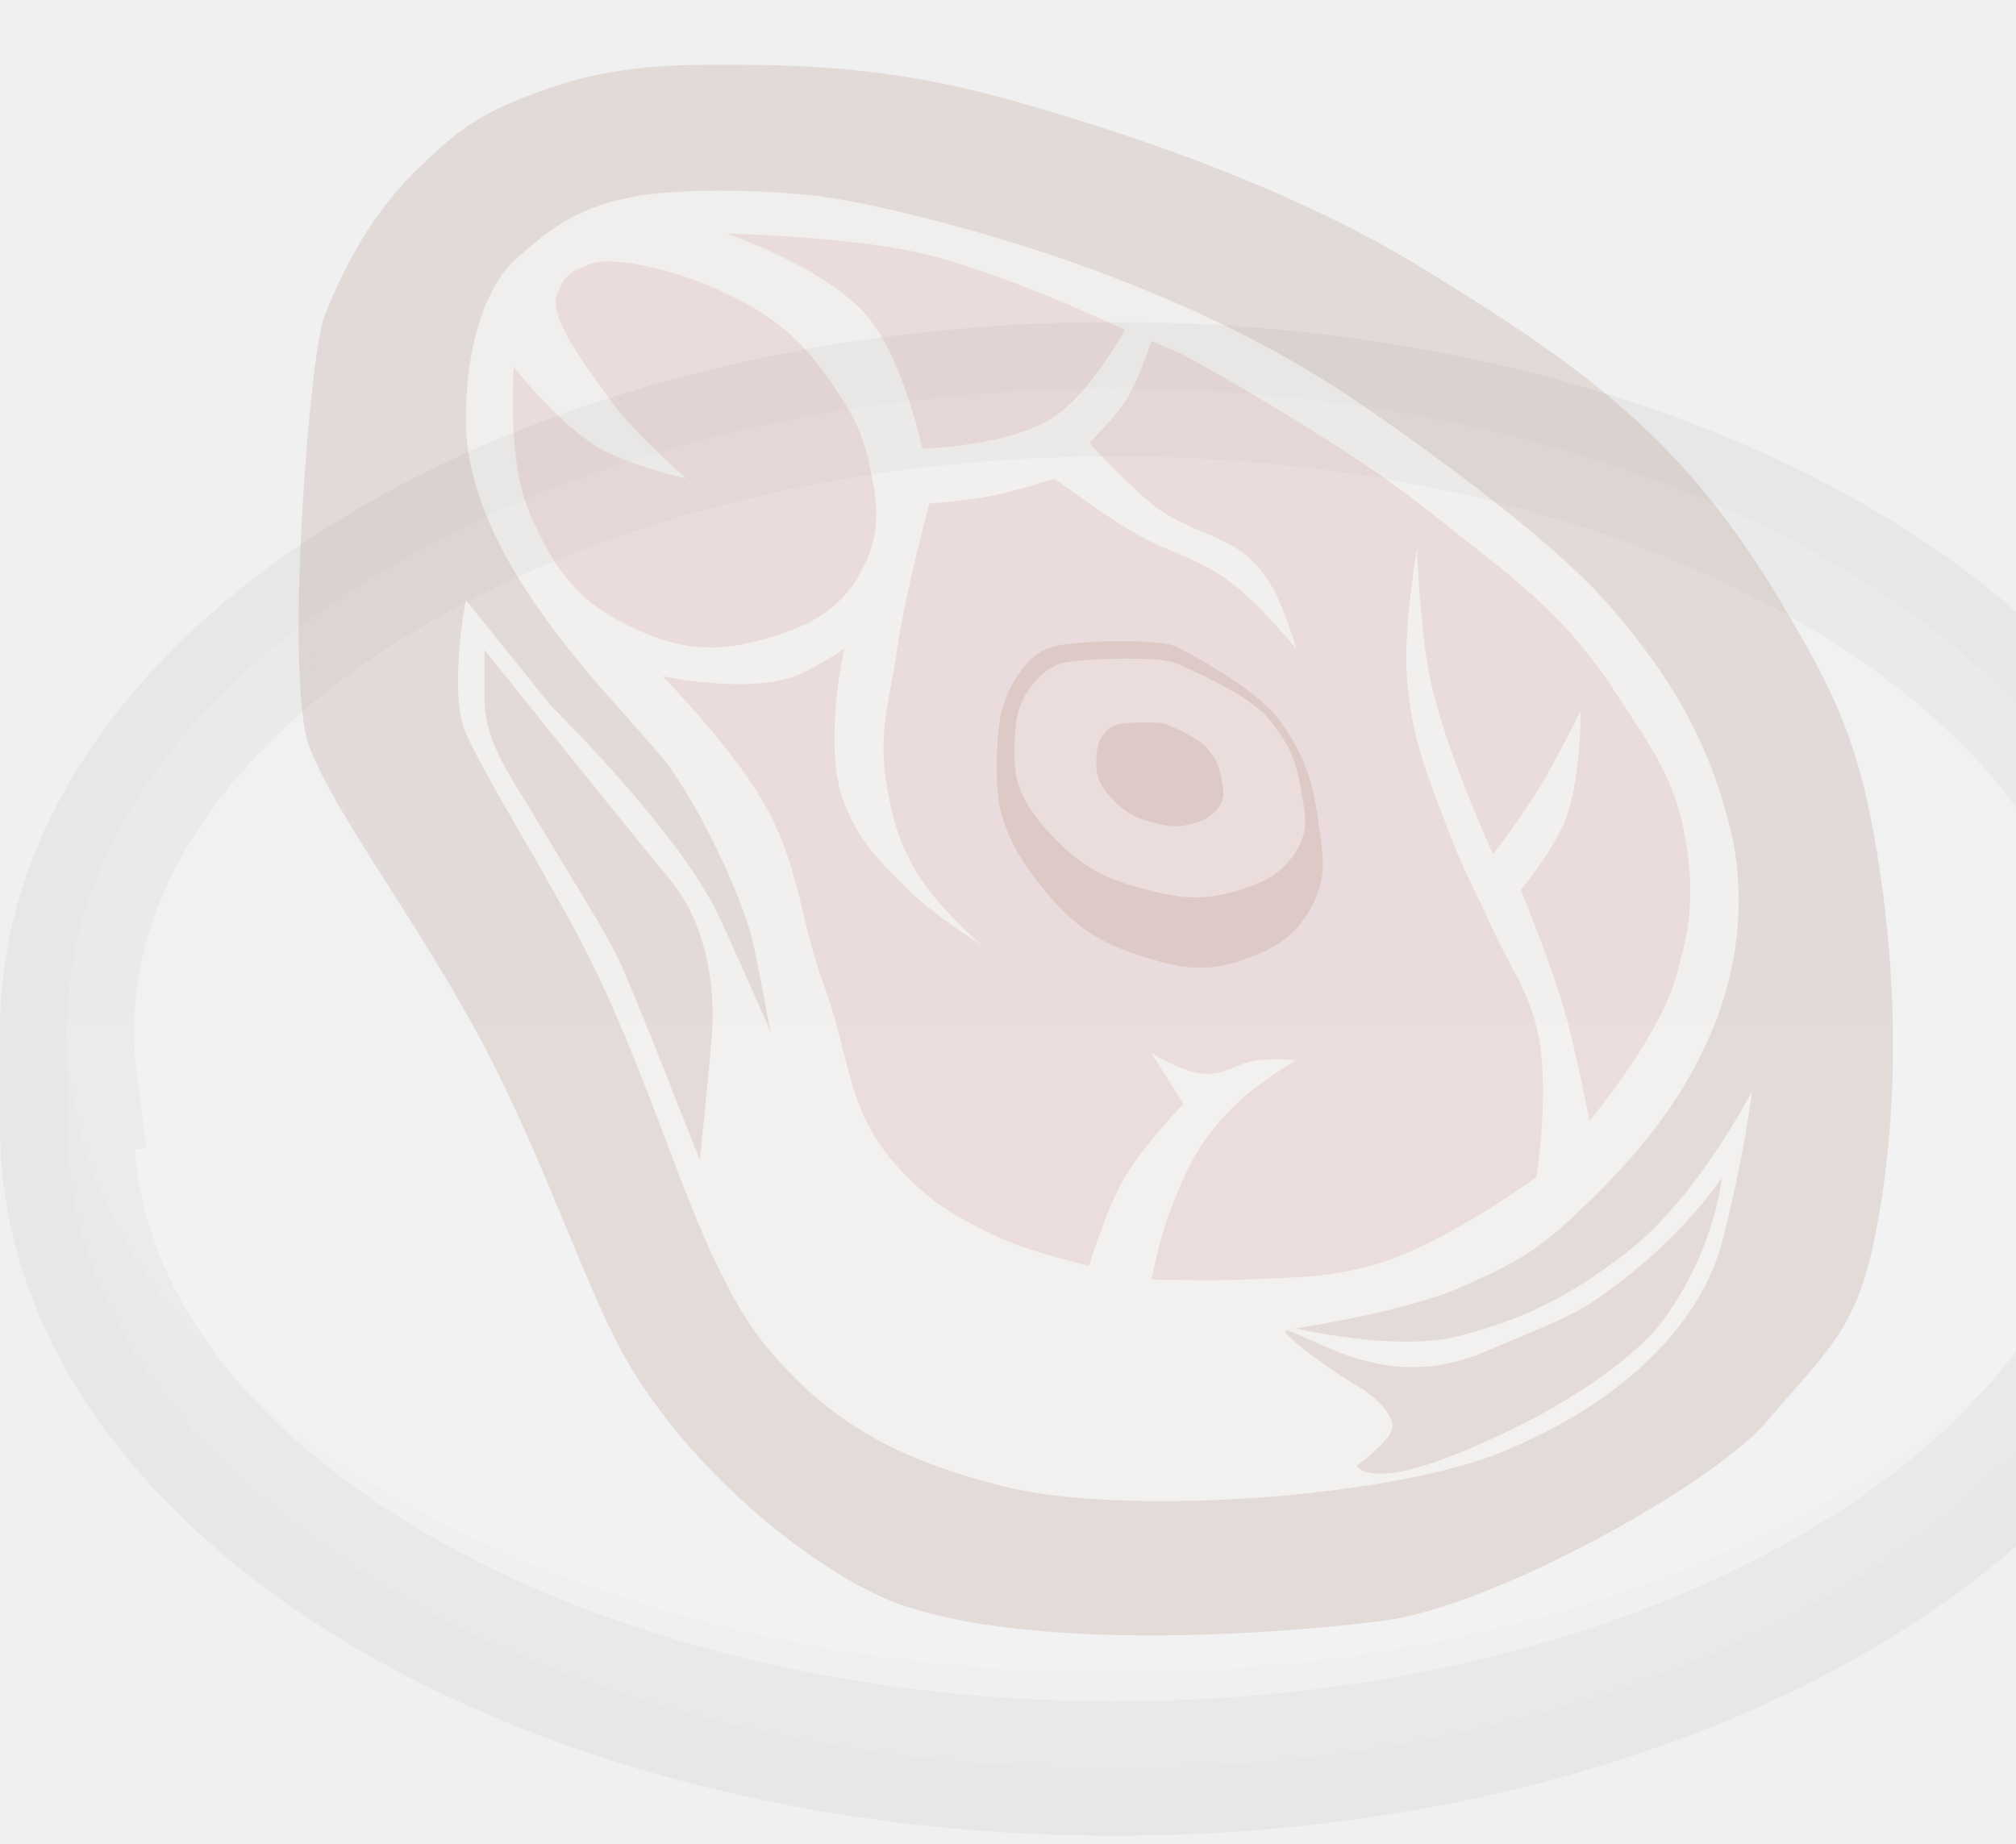
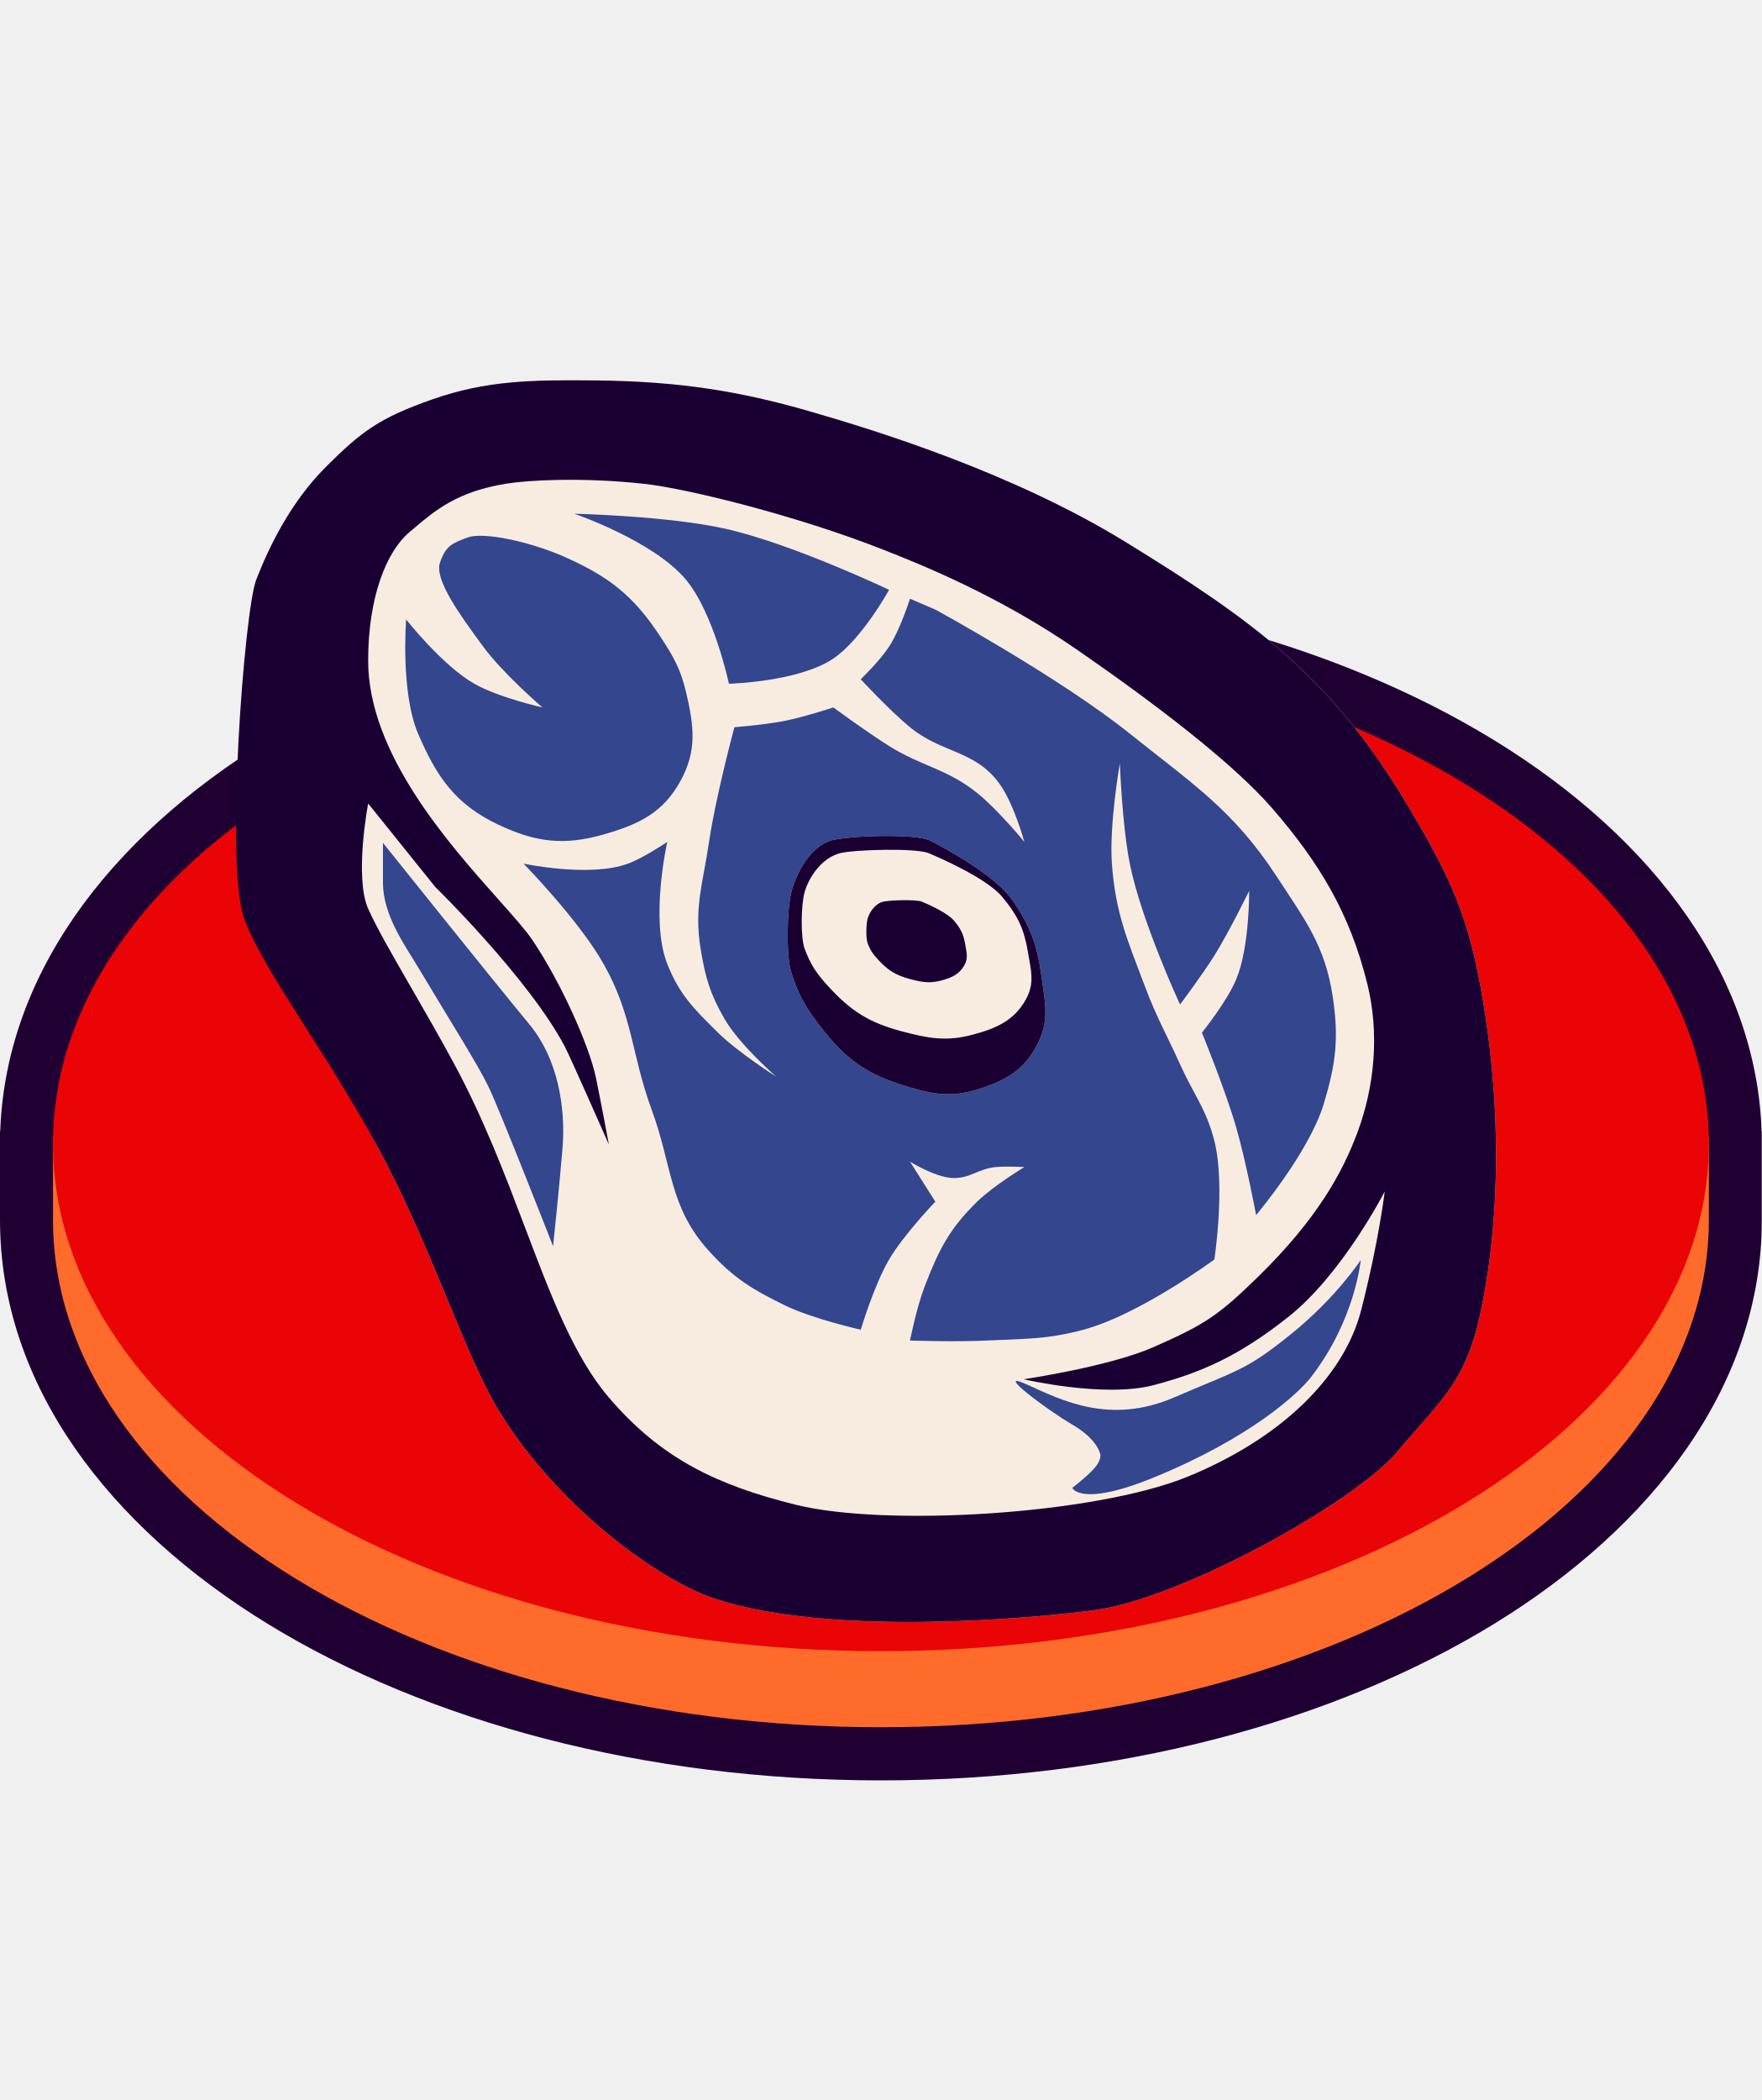
- <svg xmlns="http://www.w3.org/2000/svg" width="187" height="171" viewBox="0 0 187 171" fill="none">
-   <mask id="mask0" mask-type="alpha" maskUnits="userSpaceOnUse" x="0" y="29" width="207" height="142">
-     <path d="M206.792 29.872H0V171H206.792V29.872Z" fill="white" />
-     <path fill-rule="evenodd" clip-rule="evenodd" d="M200.276 100.348C200.471 98.805 200.572 97.244 200.572 95.67C200.572 62.776 157.068 36.109 103.395 36.109C49.723 36.109 6.219 62.776 6.219 95.67C6.219 97.244 6.32 98.805 6.514 100.348H6.219V104.507C6.219 137.402 49.723 164.068 103.395 164.068C157.068 164.068 200.572 137.402 200.572 104.507V100.348H200.276Z" fill="black" />
+ <svg xmlns="http://www.w3.org/2000/svg" width="193" height="230" viewBox="0 0 597 500" fill="none">
+   <mask id="mask0" mask-type="alpha" maskUnits="userSpaceOnUse" x="0" y="92" width="597" height="408">
+     <path d="M597 92.014H0V499.445H597V92.014Z" fill="white" />
+     <path fill-rule="evenodd" clip-rule="evenodd" d="M578.194 295.476C578.755 291.019 579.047 286.515 579.047 281.97C579.047 187.005 453.453 110.019 298.502 110.019C143.551 110.019 17.957 187.005 17.957 281.97C17.957 286.515 18.249 291.019 18.81 295.476H17.957V307.481C17.957 402.448 143.551 479.432 298.502 479.432C453.453 479.432 579.047 402.448 579.047 307.481V295.476H578.194Z" fill="black" />
  </mask>
  <g mask="url(#mask0)">
-     <path d="M200.277 100.35L194.104 99.563L193.218 106.587H200.277V100.35ZM6.515 100.35V106.587H13.574L12.687 99.563L6.515 100.35ZM6.219 100.35V94.112H0V100.35H6.219ZM200.572 100.35H206.792V94.112H200.572V100.35ZM194.353 95.671C194.353 96.981 194.268 98.279 194.104 99.563L206.45 101.136C206.675 99.334 206.792 97.511 206.792 95.671H194.353ZM103.396 42.348C129.276 42.348 152.412 48.791 168.869 58.878C185.428 69.031 194.353 82.219 194.353 95.671H206.792C206.792 76.228 193.957 59.637 175.353 48.233C156.641 36.763 131.181 29.872 103.396 29.872V42.348ZM12.439 95.671C12.439 82.219 21.363 69.031 37.922 58.878C54.38 48.791 77.516 42.348 103.396 42.348V29.872C75.611 29.872 50.151 36.763 31.439 48.233C12.835 59.637 0 76.228 0 95.671H12.439ZM12.687 99.563C12.524 98.279 12.439 96.981 12.439 95.671H0C0 97.511 0.117 99.334 0.342 101.136L12.687 99.563ZM6.219 106.587H6.515V94.112H6.219V106.587ZM12.439 104.508V100.35H0V104.508H12.439ZM103.396 157.831C77.516 157.831 54.38 151.39 37.922 141.302C21.363 131.149 12.439 117.96 12.439 104.508H0C0 123.951 12.835 140.543 31.439 151.947C50.151 163.417 75.611 170.307 103.396 170.307V157.831ZM194.353 104.508C194.353 117.96 185.428 131.149 168.869 141.302C152.412 151.39 129.276 157.831 103.396 157.831V170.307C131.181 170.307 156.641 163.417 175.353 151.947C193.957 140.543 206.792 123.951 206.792 104.508H194.353ZM194.353 100.35V104.508H206.792V100.35H194.353ZM200.277 106.587H200.572V94.112H200.277V106.587Z" fill="#979797" fill-opacity="0.1" />
-     <path d="M200.572 104.509C200.572 137.404 157.068 164.07 103.395 164.07C49.723 164.07 6.219 137.404 6.219 104.509V94.893H200.572V104.509Z" fill="#F5F3F3" fill-opacity="0.1" />
-     <path d="M200.572 95.585C200.572 128.479 157.068 155.146 103.395 155.146C49.723 155.146 6.219 128.479 6.219 95.585C6.219 62.689 49.723 36.023 103.395 36.023C157.068 36.023 200.572 62.689 200.572 95.585Z" fill="#FFFDFA" fill-opacity="0.1" />
+     <path d="M578.192 295.48L560.372 293.208L557.814 313.488H578.192V295.48ZM18.808 295.48V313.488H39.187L36.628 293.208L18.808 295.48ZM17.955 295.48V277.472H0V295.48H17.955ZM579.045 295.48H597V277.472H579.045V295.48ZM561.09 281.974C561.09 285.755 560.843 289.501 560.372 293.208L596.013 297.751C596.664 292.547 597 287.284 597 281.974H561.09ZM298.5 128.03C373.215 128.03 440.007 146.63 487.52 175.751C535.325 205.064 561.09 243.137 561.09 281.974H597C597 225.843 559.946 177.944 506.238 145.021C452.216 111.908 378.713 92.014 298.5 92.014V128.03ZM35.91 281.974C35.91 243.137 61.675 205.064 109.48 175.751C156.993 146.63 223.785 128.03 298.5 128.03V92.014C218.287 92.014 144.784 111.908 90.762 145.021C37.054 177.944 0 225.843 0 281.974H35.91ZM36.628 293.208C36.157 289.501 35.91 285.755 35.91 281.974H0C0 287.284 0.337 292.547 0.987 297.751L36.628 293.208ZM17.955 313.488H18.808V277.472H17.955V313.488ZM35.91 307.484V295.48H0V307.484H35.91ZM298.5 461.428C223.785 461.428 156.993 442.83 109.48 413.706C61.675 384.396 35.91 346.321 35.91 307.484H0C0 363.615 37.054 411.516 90.762 444.439C144.784 477.551 218.287 497.444 298.5 497.444V461.428ZM561.09 307.484C561.09 346.321 535.325 384.396 487.52 413.706C440.007 442.83 373.215 461.428 298.5 461.428V497.444C378.713 497.444 452.216 477.551 506.238 444.439C559.946 411.516 597 363.615 597 307.484H561.09ZM561.09 295.48V307.484H597V295.48H561.09ZM578.192 313.488H579.045V277.472H578.192V313.488Z" fill="#200033" />
+     <path d="M579.047 307.488C579.047 402.455 453.453 479.439 298.502 479.439C143.551 479.439 17.957 402.455 17.957 307.488V279.726H579.047V307.488Z" fill="#FF6B2A" />
+     <path d="M579.047 281.723C579.047 376.688 453.453 453.674 298.502 453.674C143.551 453.674 17.957 376.688 17.957 281.723C17.957 186.756 143.551 109.771 298.502 109.771C453.453 109.771 579.047 186.756 579.047 281.723Z" fill="#EB0405" />
  </g>
-   <path d="M28.676 69.239L30.077 29.394C30.077 29.394 33.974 20.421 38.308 16.113C42.394 12.051 44.484 10.429 50.8 8.225C57.116 6.021 62.384 5.946 69.889 6.021C79.775 6.12 86.875 7.297 94.931 9.617C102.987 11.937 118.949 16.889 132.115 24.986C147.271 34.307 156.277 40.818 165.33 56.073C169.704 63.442 172.005 67.969 173.619 76.372C176.305 90.35 176.188 104.675 173.619 116.101C171.924 123.641 168.935 125.906 163.929 131.818C158.923 137.73 138.712 148.927 128.555 150.319C121.9 151.231 97.441 153.567 83.723 148.927C77.127 146.697 65.341 138.065 58.564 126.946C54.711 120.624 51.042 108.936 45.313 97.831C39.392 86.353 28.676 69.239 28.676 69.239Z" fill="#F8ECE1" fill-opacity="0.1" />
-   <path d="M62.169 81.632C57.382 75.832 44.948 60.289 44.948 60.289V64.987C44.948 68.756 47.543 72.337 48.976 74.73C53.354 82.038 56.098 86.33 57.382 88.998C58.666 91.665 64.912 107.615 64.912 107.615C64.912 107.615 65.613 101.119 66.021 96.131C66.43 91.144 65.38 85.523 62.169 81.632Z" fill="#691806" fill-opacity="0.1" />
-   <path d="M159.713 109.239C159.713 109.239 156.898 113.588 151.599 117.881C146.228 122.231 145.353 122.115 137.823 125.363C130.292 128.61 124.63 125.711 120.544 123.855C116.458 121.999 122.869 126.814 125.856 128.552C128.823 130.28 129.125 131.974 129.125 131.974C129.125 131.974 129.417 132.67 128.308 133.83C127.199 134.99 125.856 135.976 125.856 135.976C125.856 135.976 126.79 138.296 135.429 134.758C146.815 130.096 152.393 124.899 153.875 122.985C159.086 116.257 159.713 109.239 159.713 109.239Z" fill="#691806" fill-opacity="0.1" />
-   <path fill-rule="evenodd" clip-rule="evenodd" d="M30.077 29.394C28.676 32.973 26.386 63.015 28.676 69.239C29.878 72.501 32.764 77.045 36.091 82.285C39.112 87.041 42.496 92.37 45.313 97.831C48.111 103.257 50.419 108.821 52.496 113.831C54.671 119.076 56.593 123.713 58.564 126.946C65.341 138.065 77.127 146.697 83.723 148.927C97.441 153.567 121.9 151.231 128.555 150.319C138.712 148.927 158.923 137.73 163.929 131.818C164.768 130.827 165.55 129.94 166.278 129.112C169.9 124.999 172.208 122.378 173.619 116.101C176.188 104.675 176.305 90.35 173.619 76.372C172.005 67.969 169.704 63.442 165.33 56.073C156.277 40.818 147.271 34.307 132.115 24.986C118.949 16.889 102.987 11.937 94.931 9.617C86.876 7.297 79.775 6.12 69.889 6.021C62.384 5.946 57.116 6.021 50.8 8.225C44.484 10.429 42.394 12.051 38.308 16.113C33.974 20.421 31.478 25.816 30.077 29.394ZM48.056 23.826C45.371 26.091 43.211 31.412 43.211 38.906C43.211 49.776 52.623 60.336 58.508 66.939C60.252 68.897 61.688 70.507 62.475 71.674C65.919 76.778 69.188 84.202 69.947 87.856C70.554 90.779 71.465 95.685 71.465 95.685C71.465 95.685 66.935 85.42 66.328 84.26C62.139 76.256 51.092 65.469 51.092 65.469L43.211 55.667C43.211 55.667 41.563 64.291 43.211 68.021C44.164 70.174 46.097 73.527 48.305 77.354C49.919 80.154 51.68 83.208 53.31 86.232C56.802 92.707 59.32 99.352 61.648 105.49C64.673 113.47 67.374 120.594 71.465 125.38C77.626 132.587 84.181 135.672 93.413 137.966C103.921 140.575 128.496 139.126 139.412 134.66C150.184 130.253 157.713 123.101 159.77 115.097C161.828 107.094 162.528 101.195 162.528 101.195C162.528 101.195 157.566 110.895 151.204 115.927C145.483 120.45 141.128 122.418 135.384 123.93C129.622 125.447 120.149 123.234 120.149 123.234C120.149 123.234 130.177 121.758 135.384 119.464C141.379 116.824 142.967 115.795 147.643 111.229C154.574 104.46 157.567 98.991 159.318 94.293C161.376 88.771 161.903 82.554 160.485 76.836C158.439 68.583 154.912 62.693 149.336 56.247C144.724 50.917 135.506 43.908 126.512 37.688C117.192 31.244 108.065 27.608 103.454 25.798C93.687 21.965 80.805 18.711 75.493 18.143C68.217 17.365 61.962 17.724 59.381 18.143C53.658 19.072 51.047 21.289 48.518 23.437C48.364 23.567 48.211 23.697 48.056 23.826Z" fill="#621706" fill-opacity="0.1" />
-   <path d="M145.097 76.297C146.677 72.512 146.615 65.915 146.615 65.915C146.615 65.915 144.315 70.655 142.529 73.513C141.077 75.835 138.501 79.255 138.501 79.255C138.501 79.255 133.946 69.443 132.605 62.725C131.701 58.193 131.438 50.952 131.438 50.952C131.438 50.952 130.174 58.125 130.504 62.725C130.923 68.573 132.346 71.735 134.415 77.225C135.781 80.852 136.911 82.737 138.501 86.272C140.079 89.781 141.587 91.535 142.529 95.262C143.861 100.534 142.529 109.181 142.529 109.181C142.529 109.181 133.754 115.653 127.176 117.417C122.836 118.582 120.226 118.475 115.735 118.693C112.251 118.862 106.804 118.693 106.804 118.693C106.804 118.693 107.589 114.795 108.497 112.429C110.144 108.135 111.384 105.616 114.684 102.396C116.604 100.523 120.23 98.336 120.23 98.336C120.23 98.336 118.16 98.211 116.844 98.336C114.786 98.532 113.771 99.746 111.707 99.612C109.654 99.478 106.804 97.698 106.804 97.698L109.781 102.396C109.781 102.396 106.07 106.258 104.352 109.181C102.594 112.174 101.025 117.417 101.025 117.417C101.025 117.417 95.423 116.163 92.152 114.575C88.293 112.701 86.101 111.362 83.221 108.195C78.523 103.031 78.912 98.204 76.508 91.666C74.071 85.04 74.312 80.656 70.845 74.499C67.962 69.377 61.447 62.725 61.447 62.725C61.447 62.725 69.221 64.388 73.706 62.725C75.637 62.009 78.317 60.173 78.317 60.173C78.317 60.173 76.257 69.293 78.317 74.499C79.735 78.08 81.434 79.758 84.15 82.441L84.272 82.561C86.648 84.908 91.101 87.722 91.101 87.722C91.101 87.722 86.809 84.01 85.03 80.937C83.327 77.993 82.776 76.052 82.228 72.701C81.436 67.857 82.51 65.03 83.221 60.173C83.999 54.849 86.198 46.718 86.198 46.718C86.198 46.718 89.855 46.426 92.152 45.964C94.402 45.511 97.814 44.398 97.814 44.398C97.814 44.398 101.719 47.276 104.352 48.922C108.228 51.345 111.121 51.574 114.684 54.432C117.118 56.383 120.23 60.173 120.23 60.173C120.23 60.173 118.995 55.639 117.253 53.272C114.404 49.402 110.521 49.775 106.804 46.718C104.37 44.717 101.025 41.092 101.025 41.092C101.025 41.092 103.271 38.922 104.352 37.264C105.663 35.255 106.804 31.639 106.804 31.639L109.781 32.915C109.781 32.915 124.361 40.865 132.605 47.472C139.958 53.365 144.748 56.414 149.884 64.291C153.189 69.36 155.521 72.354 156.422 78.327C157.157 83.204 156.796 86.188 155.371 90.912C153.65 96.616 147.432 103.962 147.432 103.962C147.432 103.962 146.241 97.646 145.097 93.696C143.812 89.255 141.069 82.561 141.069 82.561C141.069 82.561 143.978 78.978 145.097 76.297Z" fill="#B32D2D" fill-opacity="0.1" />
-   <path d="M80.535 29.435C76.747 24.85 67.401 21.663 67.401 21.663C67.401 21.663 78.276 21.911 85.03 23.403C92.895 25.141 104.352 30.595 104.352 30.595C104.352 30.595 101.178 36.381 97.814 38.656C93.741 41.411 85.555 41.614 85.555 41.614C85.555 41.614 83.817 33.408 80.535 29.435Z" fill="#B32D2D" fill-opacity="0.1" />
-   <path d="M55.669 41.614C51.934 39.488 47.672 34.074 47.672 34.074C47.672 34.074 46.997 42.633 49.073 47.472C51.259 52.566 53.442 55.757 58.471 58.143C62.852 60.222 66.183 60.64 70.847 59.303C74.997 58.113 77.842 56.758 79.895 52.981C81.827 49.428 81.455 46.593 80.537 42.658C79.885 39.864 79.026 38.387 77.443 35.988C74.346 31.296 71.504 29.066 66.352 26.767C62.192 24.91 56.72 23.773 54.911 24.447L54.825 24.479C53.077 25.129 52.332 25.407 51.642 27.405C50.955 29.395 54.036 33.601 56.572 37.061L56.72 37.264C59.015 40.398 63.667 44.398 63.667 44.398C63.667 44.398 58.541 43.248 55.669 41.614Z" fill="#B32D2D" fill-opacity="0.1" />
-   <path d="M122.255 76.03C121.75 72.286 120.959 70.099 118.811 66.983C116.826 64.104 110.872 60.884 109.179 60.023C107.486 59.161 99.372 59.443 97.504 60.023C95.103 60.768 93.395 63.85 92.834 66.287C92.367 68.317 92.291 73.536 92.834 75.334C93.631 77.974 94.43 79.4 96.103 81.598C98.894 85.265 101.217 87.194 105.618 88.616C109.05 89.724 111.403 90.284 114.841 89.196C118.196 88.133 120.418 86.799 121.904 83.628C123.166 80.935 122.652 78.974 122.255 76.03Z" fill="#F8ECE1" fill-opacity="0.1" />
-   <path fill-rule="evenodd" clip-rule="evenodd" d="M118.811 66.983C120.959 70.099 121.75 72.286 122.255 76.03C122.303 76.388 122.353 76.732 122.401 77.064C122.751 79.462 123.013 81.263 121.904 83.628C120.418 86.799 118.196 88.133 114.841 89.196C111.403 90.284 109.05 89.724 105.618 88.616C101.217 87.194 98.894 85.265 96.103 81.598C94.43 79.4 93.631 77.974 92.834 75.334C92.291 73.536 92.367 68.317 92.834 66.287C93.395 63.85 95.103 60.768 97.504 60.023C99.372 59.443 107.486 59.161 109.179 60.023C110.872 60.884 116.826 64.104 118.811 66.983ZM117.598 66.588C119.514 68.866 120.219 70.465 120.669 73.202C120.712 73.464 120.756 73.715 120.8 73.958C121.111 75.711 121.345 77.028 120.356 78.757C119.031 81.075 117.05 82.05 114.059 82.827C110.993 83.623 108.896 83.213 105.836 82.403C101.912 81.364 99.841 79.954 97.353 77.273C95.861 75.666 95.148 74.623 94.438 72.694C93.954 71.379 94.022 67.563 94.438 66.079C94.938 64.298 96.461 62.045 98.602 61.5C100.267 61.076 107.501 60.87 109.011 61.5C110.52 62.13 115.829 64.484 117.598 66.588Z" fill="#621706" fill-opacity="0.1" />
-   <path d="M113.306 72.276C113.109 71.086 112.801 70.391 111.963 69.401C111.189 68.487 108.868 67.464 108.208 67.19C107.548 66.917 104.385 67.006 103.657 67.19C102.721 67.427 102.055 68.406 101.837 69.18C101.655 69.825 101.625 71.483 101.837 72.055C102.147 72.893 102.459 73.346 103.111 74.044C104.199 75.21 105.105 75.822 106.82 76.274C108.158 76.626 109.075 76.804 110.416 76.458C111.724 76.121 112.59 75.697 113.169 74.689C113.661 73.834 113.46 73.211 113.306 72.276Z" fill="#621706" fill-opacity="0.1" />
+   <path d="M82.787 205.663L86.832 90.634C86.832 90.634 98.082 64.73 110.593 52.291C122.39 40.563 128.423 35.882 146.658 29.52C164.892 23.157 180.099 22.94 201.766 23.157C230.308 23.444 250.806 26.841 274.062 33.538C297.319 40.236 343.401 54.533 381.412 77.909C425.166 104.817 451.167 123.615 477.302 167.655C489.928 188.93 496.572 201.998 501.232 226.258C508.985 266.61 508.648 307.967 501.233 340.952C496.339 362.722 487.71 369.259 473.258 386.327C458.806 403.396 400.456 435.721 371.132 439.739C351.921 442.372 281.309 449.116 241.706 435.721C222.663 429.281 188.637 404.363 169.071 372.262C157.949 354.012 147.355 320.269 130.816 288.209C113.725 255.072 82.787 205.663 82.787 205.663Z" fill="#F8ECE1" />
+   <path d="M179.479 241.442C165.66 224.699 129.765 179.826 129.765 179.826V193.388C129.765 204.271 137.254 214.61 141.393 221.517C154.032 242.614 161.953 255.005 165.66 262.707C169.368 270.409 187.4 316.454 187.4 316.454C187.4 316.454 189.422 297.701 190.602 283.301C191.781 268.902 188.751 252.676 179.479 241.442Z" fill="#33468E" />
+   <path d="M461.081 321.144C461.081 321.144 452.955 333.7 437.656 346.092C422.152 358.649 419.624 358.314 397.884 367.691C376.145 377.067 359.798 368.696 348.001 363.338C336.204 357.98 354.713 371.88 363.337 376.9C371.904 381.886 372.774 386.779 372.774 386.779C372.774 386.779 373.617 388.788 370.415 392.137C367.213 395.485 363.337 398.332 363.337 398.332C363.337 398.332 366.033 405.029 390.975 394.816C423.844 381.357 439.949 366.351 444.228 360.826C459.27 341.403 461.081 321.144 461.081 321.144Z" fill="#33468E" />
+   <path fill-rule="evenodd" clip-rule="evenodd" d="M86.832 90.634C82.787 100.965 76.174 187.697 82.787 205.663C86.255 215.08 94.587 228.201 104.193 243.328C112.916 257.058 122.683 272.442 130.816 288.209C138.895 303.872 145.559 319.937 151.555 334.401C157.834 349.541 163.382 362.93 169.071 372.262C188.637 404.363 222.663 429.281 241.706 435.721C281.309 449.116 351.921 442.372 371.132 439.739C400.456 435.721 458.806 403.396 473.258 386.327C475.678 383.467 477.935 380.906 480.039 378.515C490.495 366.64 497.159 359.075 501.233 340.952C508.648 307.967 508.985 266.61 501.232 226.258C496.572 201.998 489.928 188.93 477.302 167.655C451.167 123.615 425.166 104.817 381.412 77.909C343.401 54.533 297.319 40.236 274.062 33.538C250.806 26.841 230.308 23.444 201.766 23.157C180.099 22.94 164.892 23.157 146.658 29.52C128.423 35.882 122.39 40.563 110.593 52.291C98.082 64.73 90.876 80.303 86.832 90.634ZM138.737 74.56C130.985 81.097 124.749 96.46 124.749 118.094C124.749 149.475 151.919 179.96 168.909 199.024C173.945 204.677 178.091 209.325 180.362 212.695C190.305 227.43 199.744 248.862 201.934 259.41C203.687 267.849 206.316 282.014 206.316 282.014C206.316 282.014 193.238 252.378 191.485 249.029C179.392 225.923 147.5 194.78 147.5 194.78L124.749 166.483C124.749 166.483 119.99 191.381 124.749 202.147C127.5 208.364 133.081 218.044 139.455 229.093C144.113 237.176 149.199 245.992 153.904 254.722C163.985 273.416 171.255 292.599 177.976 310.32C186.709 333.357 194.505 353.925 206.316 367.742C224.102 388.547 243.027 397.455 269.681 404.075C300.015 411.61 370.964 407.424 402.478 394.532C433.577 381.81 455.311 361.161 461.251 338.055C467.191 314.949 469.213 297.921 469.213 297.921C469.213 297.921 454.888 325.923 436.52 340.45C420.004 353.51 407.431 359.189 390.85 363.556C374.214 367.936 346.865 361.547 346.865 361.547C346.865 361.547 375.815 357.284 390.85 350.663C408.155 343.041 412.74 340.071 426.24 326.887C446.249 307.347 454.889 291.558 459.944 277.996C465.888 262.053 467.407 244.105 463.315 227.597C457.408 203.772 447.226 186.765 431.127 168.157C417.813 152.769 391.202 132.533 365.234 114.578C338.328 95.973 311.98 85.478 298.667 80.253C270.471 69.188 233.28 59.791 217.944 58.151C196.94 55.906 178.883 56.941 171.431 58.151C154.909 60.835 147.372 67.233 140.068 73.434C139.623 73.811 139.182 74.186 138.737 74.56Z" fill="#1A0032" />
+   <path d="M418.896 226.04C423.455 215.115 423.277 196.069 423.277 196.069C423.277 196.069 416.638 209.753 411.48 218.003C407.29 224.706 399.852 234.579 399.852 234.579C399.852 234.579 386.702 206.254 382.831 186.86C380.221 173.776 379.461 152.87 379.461 152.87C379.461 152.87 375.813 173.578 376.765 186.86C377.974 203.741 382.084 212.869 388.056 228.719C392.001 239.19 395.261 244.632 399.852 254.839C404.409 264.968 408.763 270.031 411.48 280.792C415.325 296.013 411.48 320.977 411.48 320.977C411.48 320.977 386.149 339.659 367.159 344.753C354.627 348.115 347.093 347.807 334.128 348.436C324.071 348.925 308.344 348.436 308.344 348.436C308.344 348.436 310.61 337.184 313.231 330.353C317.987 317.956 321.568 310.683 331.095 301.386C336.635 295.98 347.104 289.666 347.104 289.666C347.104 289.666 341.13 289.305 337.33 289.666C331.387 290.231 328.457 293.738 322.5 293.35C316.573 292.963 308.344 287.824 308.344 287.824L316.939 301.386C316.939 301.386 306.225 312.536 301.266 320.977C296.189 329.617 291.66 344.753 291.66 344.753C291.66 344.753 275.487 341.133 266.044 336.548C254.903 331.137 248.575 327.272 240.26 318.13C226.699 303.221 227.822 289.286 220.88 270.411C213.844 251.28 214.541 238.625 204.533 220.849C196.209 206.064 177.401 186.86 177.401 186.86C177.401 186.86 199.842 191.66 212.791 186.86C218.367 184.793 226.104 179.493 226.104 179.493C226.104 179.493 220.155 205.819 226.104 220.849C230.197 231.188 235.102 236.033 242.944 243.778L243.294 244.123C250.155 250.9 263.011 259.025 263.011 259.025C263.011 259.025 250.62 248.308 245.484 239.435C240.567 230.939 238.977 225.333 237.395 215.659C235.109 201.675 238.21 193.513 240.26 179.493C242.508 164.122 248.855 140.647 248.855 140.647C248.855 140.647 259.412 139.806 266.044 138.471C272.539 137.163 282.391 133.95 282.391 133.95C282.391 133.95 293.663 142.258 301.266 147.01C312.457 154.004 320.807 154.667 331.095 162.916C338.121 168.551 347.104 179.493 347.104 179.493C347.104 179.493 343.54 166.401 338.51 159.568C330.285 148.396 319.076 149.473 308.344 140.647C301.317 134.869 291.66 124.406 291.66 124.406C291.66 124.406 298.144 118.14 301.266 113.355C305.05 107.555 308.344 97.114 308.344 97.114L316.939 100.797C316.939 100.797 359.031 123.749 382.831 142.824C404.058 159.836 417.886 168.64 432.714 191.381C442.256 206.015 448.989 214.656 451.589 231.9C453.712 245.981 452.67 254.595 448.556 268.234C443.588 284.701 425.636 305.907 425.636 305.907C425.636 305.907 422.196 287.674 418.896 276.271C415.184 263.45 407.267 244.123 407.267 244.123C407.267 244.123 415.665 233.781 418.896 226.04Z" fill="#33468E" />
+   <path d="M232.501 90.751C221.566 77.514 194.583 68.314 194.583 68.314C194.583 68.314 225.98 69.03 245.477 73.337C268.185 78.354 301.259 94.099 301.259 94.099C301.259 94.099 292.095 110.804 282.384 117.373C270.628 125.325 246.994 125.912 246.994 125.912C246.994 125.912 241.976 102.22 232.501 90.751Z" fill="#33468E" />
+   <path d="M160.71 125.913C149.925 119.776 137.622 104.146 137.622 104.146C137.622 104.146 135.674 128.854 141.667 142.824C147.977 157.53 154.279 166.742 168.799 173.632C181.445 179.633 191.061 180.841 204.527 176.981C216.509 173.546 224.721 169.632 230.648 158.73C236.226 148.47 235.152 140.287 232.502 128.926C230.62 120.86 228.139 116.595 223.57 109.671C214.63 96.124 206.424 89.686 191.55 83.049C179.541 77.69 163.744 74.405 158.519 76.351L158.273 76.443C153.224 78.322 151.074 79.123 149.082 84.891C147.1 90.638 155.995 102.779 163.316 112.768L163.744 113.355C170.37 122.403 183.798 133.95 183.798 133.95C183.798 133.95 169.002 130.63 160.71 125.913Z" fill="#33468E" />
+   <path d="M352.939 225.27C351.481 214.461 349.2 208.147 342.996 199.15C337.266 190.84 320.077 181.544 315.19 179.058C310.303 176.571 286.878 177.383 281.485 179.058C274.553 181.21 269.621 190.107 268.003 197.141C266.655 203.001 266.436 218.07 268.003 223.261C270.303 230.88 272.611 234.999 277.44 241.344C285.499 251.931 292.204 257.5 304.91 261.604C314.818 264.804 321.609 266.421 331.537 263.278C341.222 260.212 347.637 256.36 351.928 247.204C355.571 239.431 354.085 233.769 352.939 225.27Z" fill="#F8ECE1" />
+   <path fill-rule="evenodd" clip-rule="evenodd" d="M342.996 199.15C349.2 208.147 351.481 214.461 352.939 225.27C353.078 226.304 353.223 227.295 353.362 228.254C354.371 235.177 355.128 240.376 351.928 247.204C347.637 256.36 341.222 260.212 331.537 263.278C321.609 266.421 314.818 264.804 304.91 261.604C292.204 257.5 285.499 251.931 277.44 241.344C272.611 234.999 270.303 230.88 268.003 223.261C266.436 218.07 266.655 203.001 268.003 197.141C269.621 190.107 274.553 181.21 281.485 179.058C286.878 177.383 310.303 176.571 315.19 179.058C320.077 181.544 337.266 190.84 342.996 199.15ZM339.496 198.011C345.027 204.588 347.061 209.204 348.361 217.106C348.485 217.862 348.614 218.587 348.738 219.288C349.637 224.349 350.312 228.149 347.459 233.141C343.634 239.834 337.914 242.65 329.278 244.892C320.427 247.19 314.373 246.008 305.538 243.668C294.21 240.668 288.232 236.597 281.047 228.857C276.741 224.219 274.684 221.207 272.633 215.637C271.236 211.842 271.431 200.826 272.633 196.542C274.076 191.4 278.473 184.896 284.653 183.322C289.461 182.098 310.347 181.504 314.704 183.322C319.061 185.14 334.387 191.936 339.496 198.011Z" fill="#1A0032" />
+   <path d="M327.103 214.431C326.535 210.997 325.646 208.991 323.227 206.133C320.994 203.493 314.292 200.54 312.387 199.75C310.482 198.96 301.351 199.219 299.248 199.75C296.546 200.434 294.624 203.26 293.993 205.495C293.467 207.357 293.382 212.144 293.993 213.793C294.889 216.214 295.789 217.522 297.672 219.538C300.813 222.901 303.427 224.67 308.38 225.974C312.243 226.991 314.89 227.504 318.76 226.506C322.536 225.532 325.036 224.308 326.709 221.399C328.129 218.93 327.55 217.131 327.103 214.431Z" fill="#1A0032" />
</svg>
